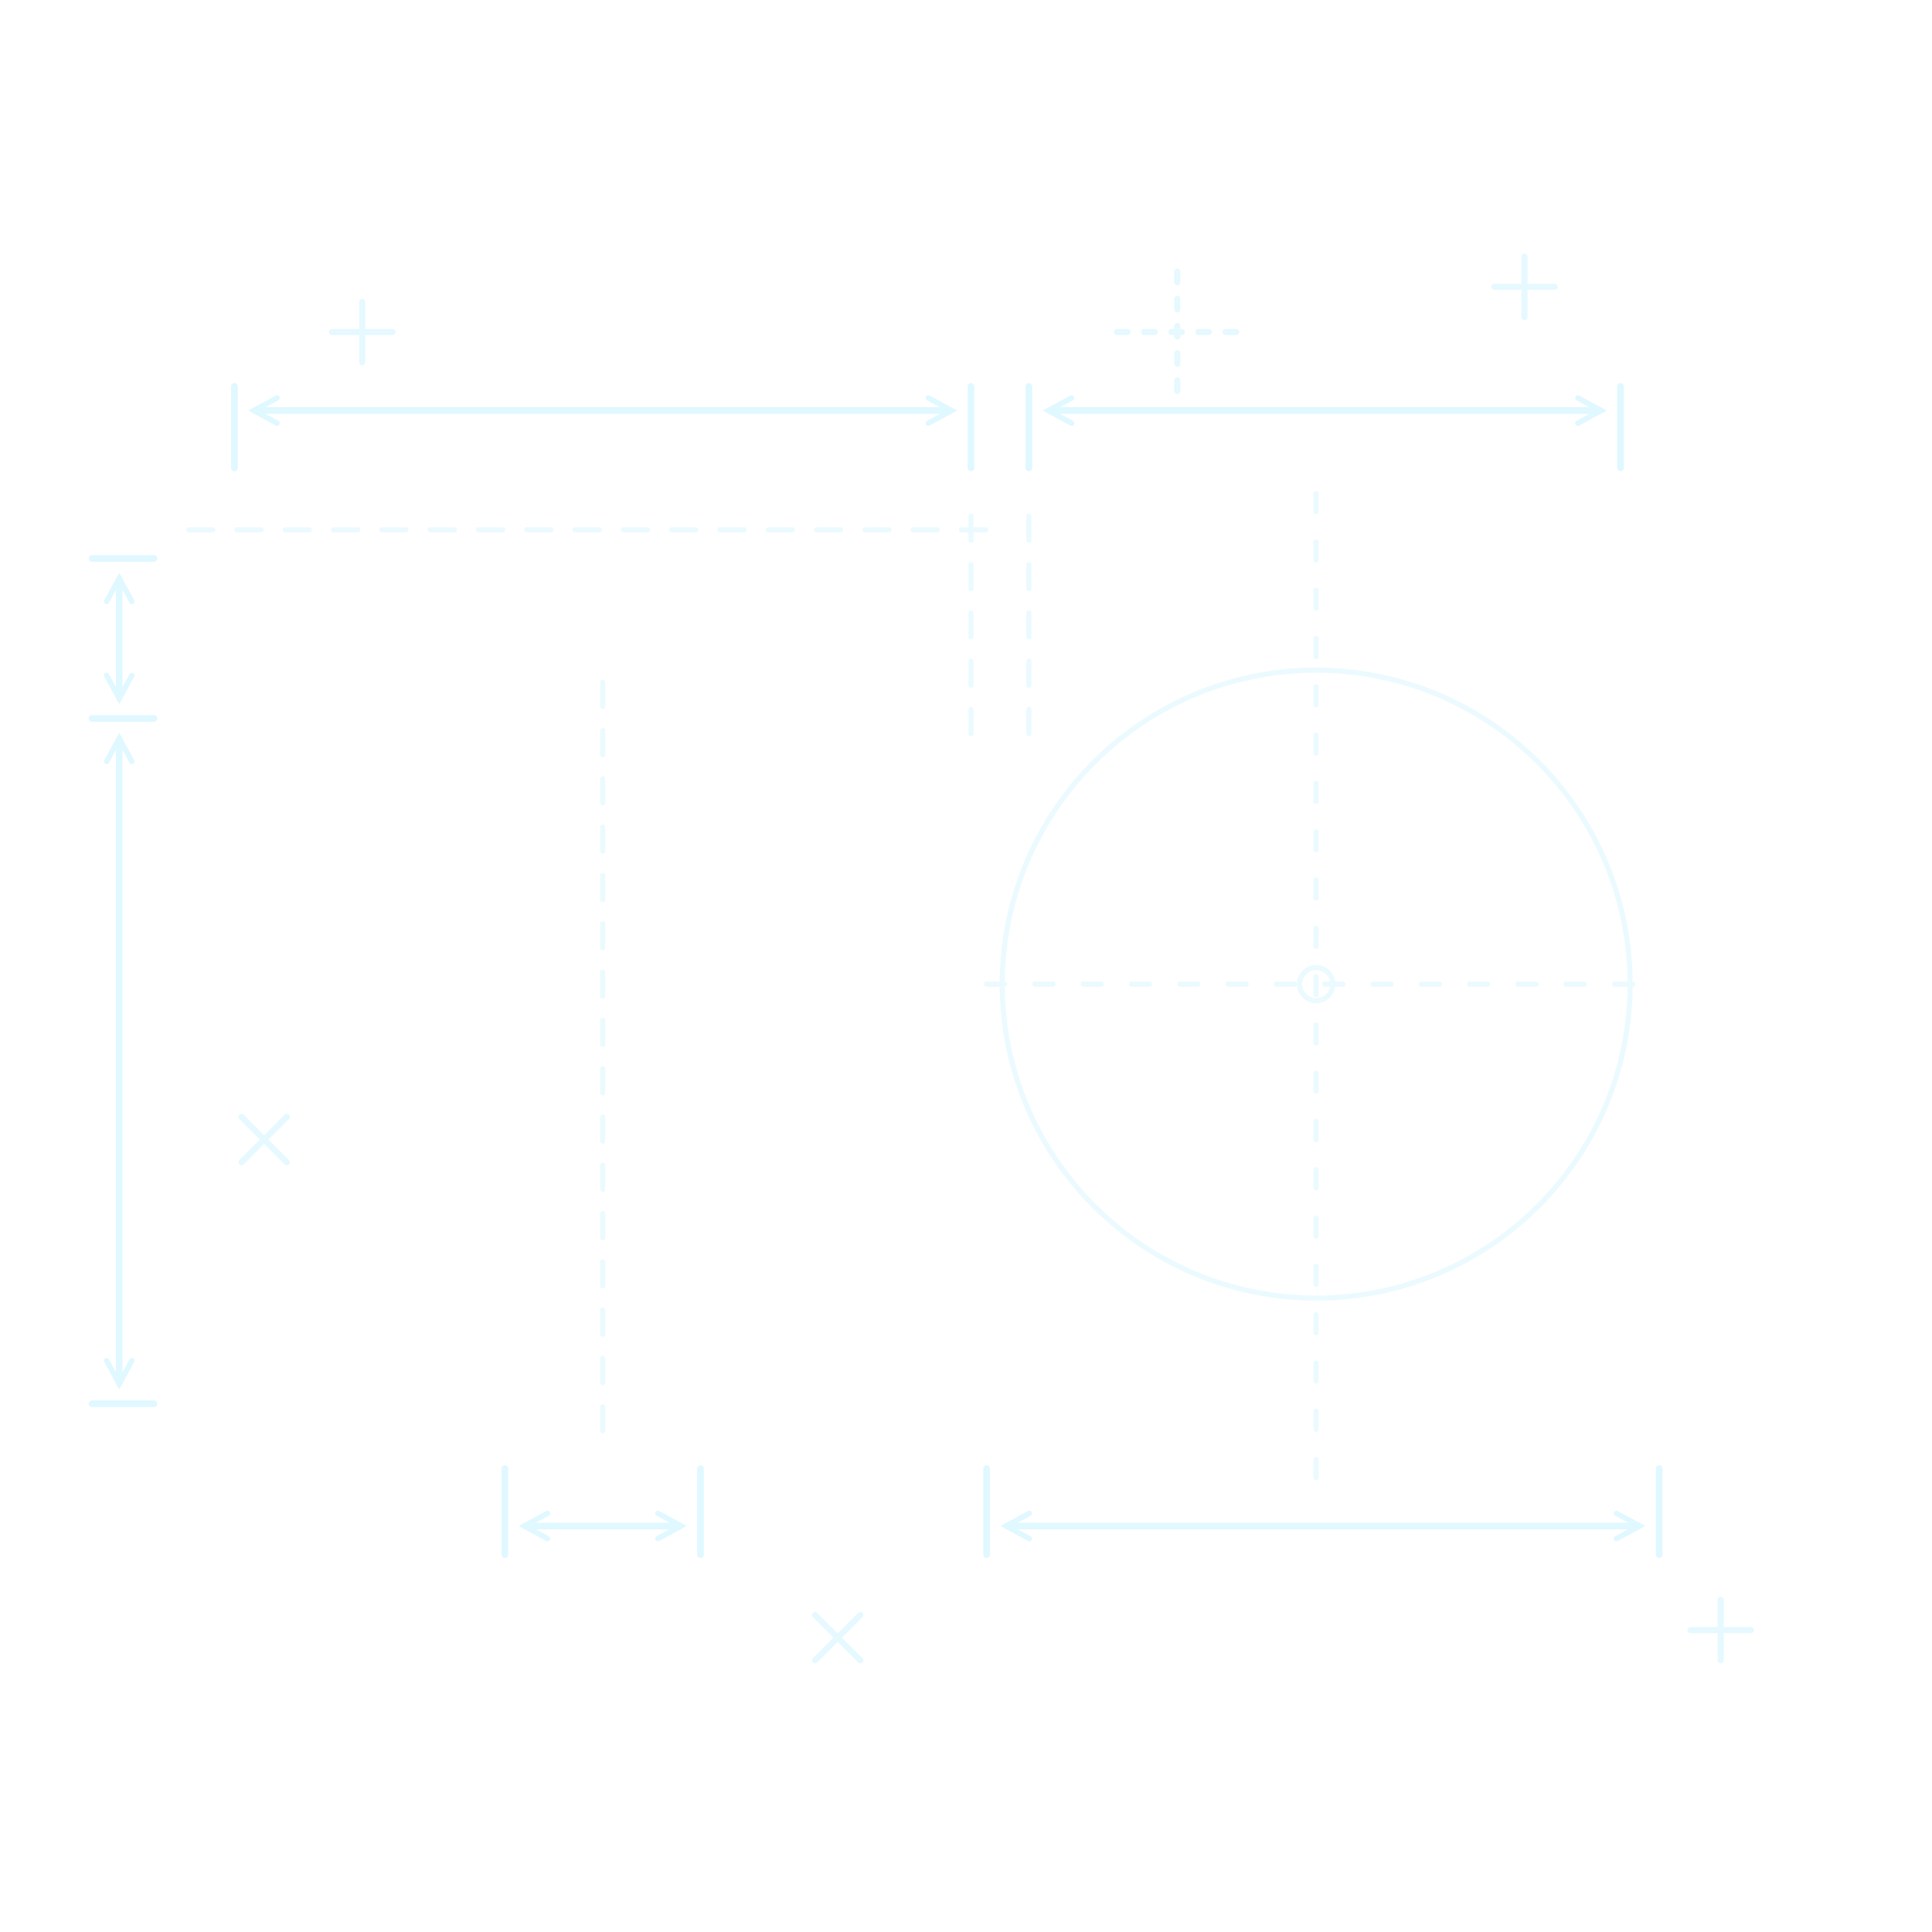
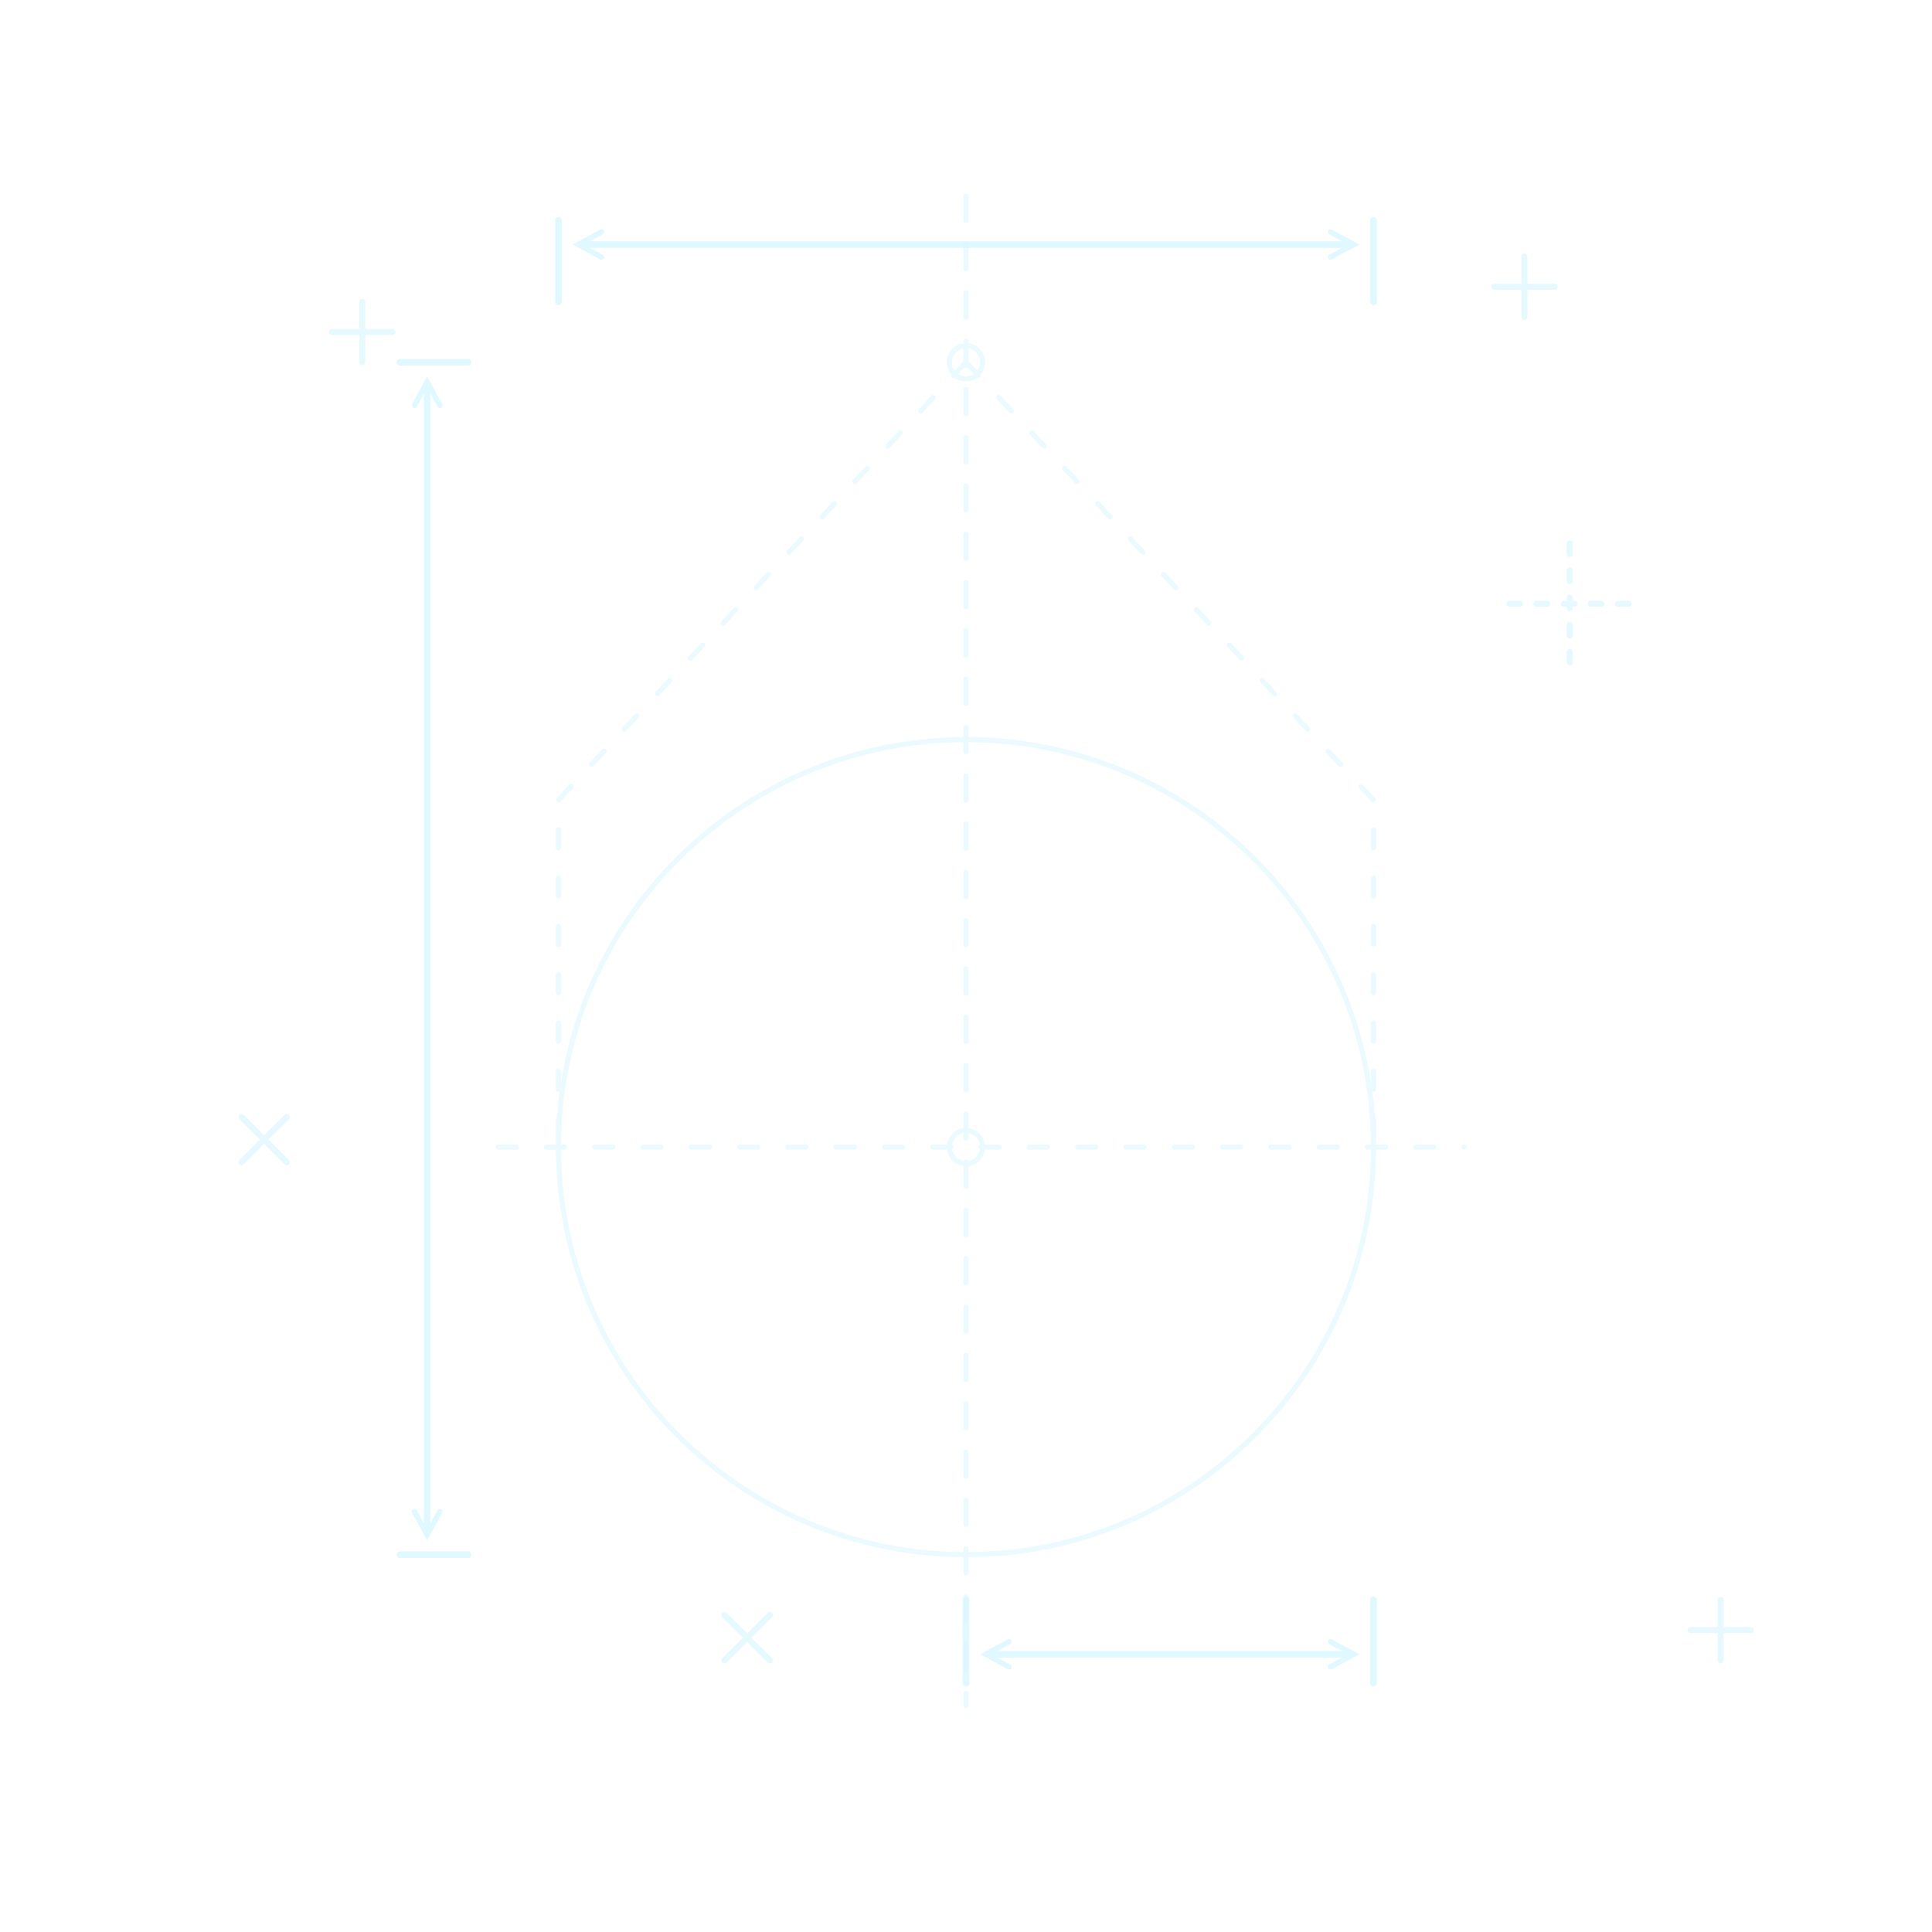
<svg xmlns="http://www.w3.org/2000/svg" width="128" height="128" viewBox="0 0 128 128" fill="none">
  <defs>
    <marker id="arrowStart" markerWidth="5" markerHeight="5" refX="1.2" refY="2.5" orient="auto" markerUnits="strokeWidth">
      <path d="M4.5 0.6L1 2.5L4.5 4.4" fill="none" stroke="#DDF7FF" stroke-width="0.8" stroke-linecap="round" />
    </marker>
    <marker id="arrowEnd" markerWidth="5" markerHeight="5" refX="3.8" refY="2.5" orient="auto" markerUnits="strokeWidth">
      <path d="M0.5 0.6L4 2.5L0.5 4.4" fill="none" stroke="#DDF7FF" stroke-width="0.8" stroke-linecap="round" />
    </marker>
  </defs>
  <g stroke="#DDF7FF" stroke-linecap="round" stroke-linejoin="round">
    <g opacity="0.9" stroke-width="0.44">
-       <path d="M15.531 31V25.6M64.331 31V25.6M68.165 31V25.6M107.365 31V25.6" />
-       <path d="M16.9 27.2H62.96" marker-start="url(#arrowStart)" marker-end="url(#arrowEnd)" />
-       <path d="M69.54 27.2H105.99" marker-start="url(#arrowStart)" marker-end="url(#arrowEnd)" />
-       <path d="M33.451 97.3V103M46.411 97.3V103M65.365 97.3V103M109.925 97.3V103" />
-       <path d="M34.82 101.1H45.04" marker-start="url(#arrowStart)" marker-end="url(#arrowEnd)" />
-       <path d="M66.74 101.1H108.55" marker-start="url(#arrowStart)" marker-end="url(#arrowEnd)" />
-       <path d="M10.2 37H6.1M10.2 47.6H6.1M10.2 93H6.1" />
-       <path d="M7.9 38.4V46.2" marker-start="url(#arrowStart)" marker-end="url(#arrowEnd)" />
-       <path d="M7.9 49V91.6" marker-start="url(#arrowStart)" marker-end="url(#arrowEnd)" />
+       <path d="M37 20V14.6M91 20V14.6" />
+       <path d="M38.4 16.2H89.6" marker-start="url(#arrowStart)" marker-end="url(#arrowEnd)" />
+       <path d="M64 106V111.5M91 106V111.5" />
+       <path d="M65.4 109.6H89.6" marker-start="url(#arrowStart)" marker-end="url(#arrowEnd)" />
+       <path d="M31 24H26.5M31 103H26.5" />
+       <path d="M28.3 25.4V101.6" marker-start="url(#arrowStart)" marker-end="url(#arrowEnd)" />
    </g>
    <g opacity="0.58" stroke-width="0.34">
-       <path d="M12.5 35.1H66.8M39.931 94.8V44.5M64.331 34.2V49.9M68.165 34.2V49.9" stroke-dasharray="1.6 1.6" />
-       <path d="M65.365 65.2H109.925M87.2 32.7V98.2" stroke-dasharray="1.2 2" />
-       <circle cx="87.2" cy="65.2" r="20.8" />
-       <circle cx="87.2" cy="65.2" r="1.1" />
+       <path d="M64 13V113" stroke-dasharray="1.6 1.6" />
+       <path d="M33 76H97" stroke-dasharray="1.2 2" />
+       <path d="M64 24L91 53V76M64 24L37 53V76" stroke-dasharray="1.2 2" />
+       <circle cx="64" cy="76" r="27" />
+       <circle cx="64" cy="76" r="1.1" />
+       <circle cx="64" cy="24" r="1.1" />
    </g>
    <g opacity="0.76" stroke-width="0.4">
      <path d="M24 20V24M22 22H26M101 17V21M99 19H103M114 106V110M112 108H116" />
-       <path d="M54 107L57 110M57 107L54 110M16 74L19 77M19 74L16 77" />
-       <path d="M74 22H82M78 18V26" stroke-dasharray="0.7 1.1" />
+       <path d="M48 107L51 110M51 107L48 110M16 74L19 77M19 74L16 77" />
+       <path d="M100 40H108M104 36V44" stroke-dasharray="0.7 1.1" />
    </g>
  </g>
</svg>
